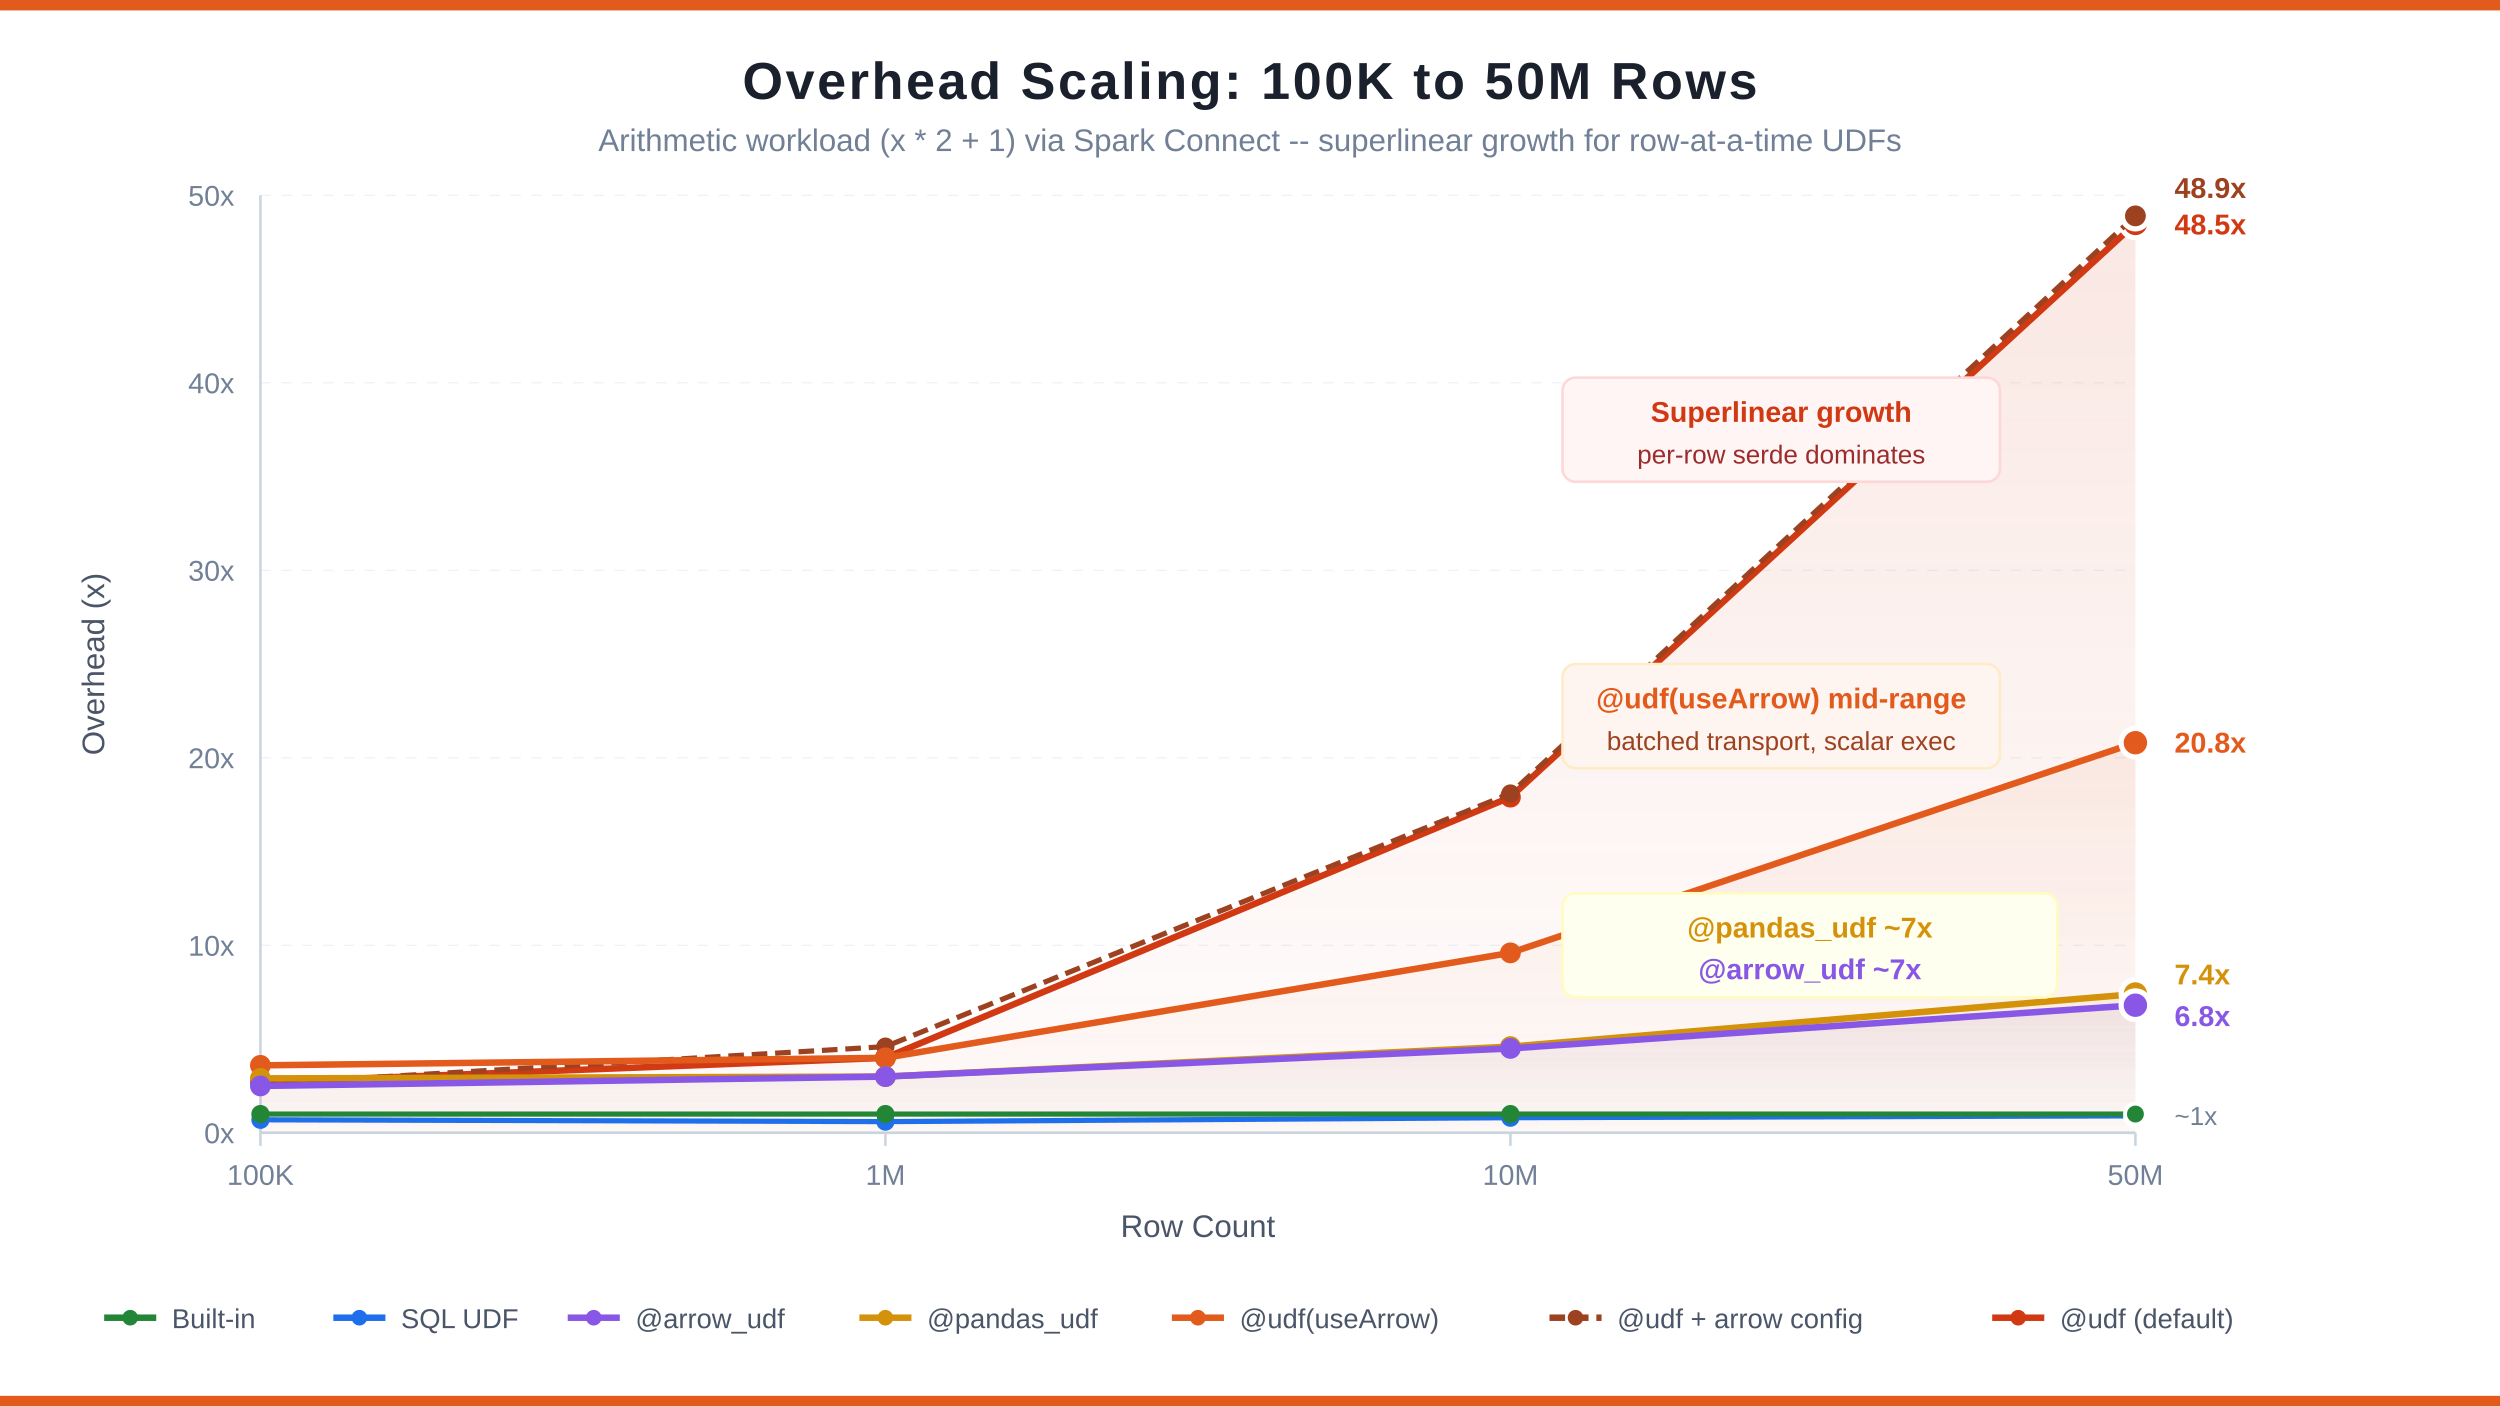
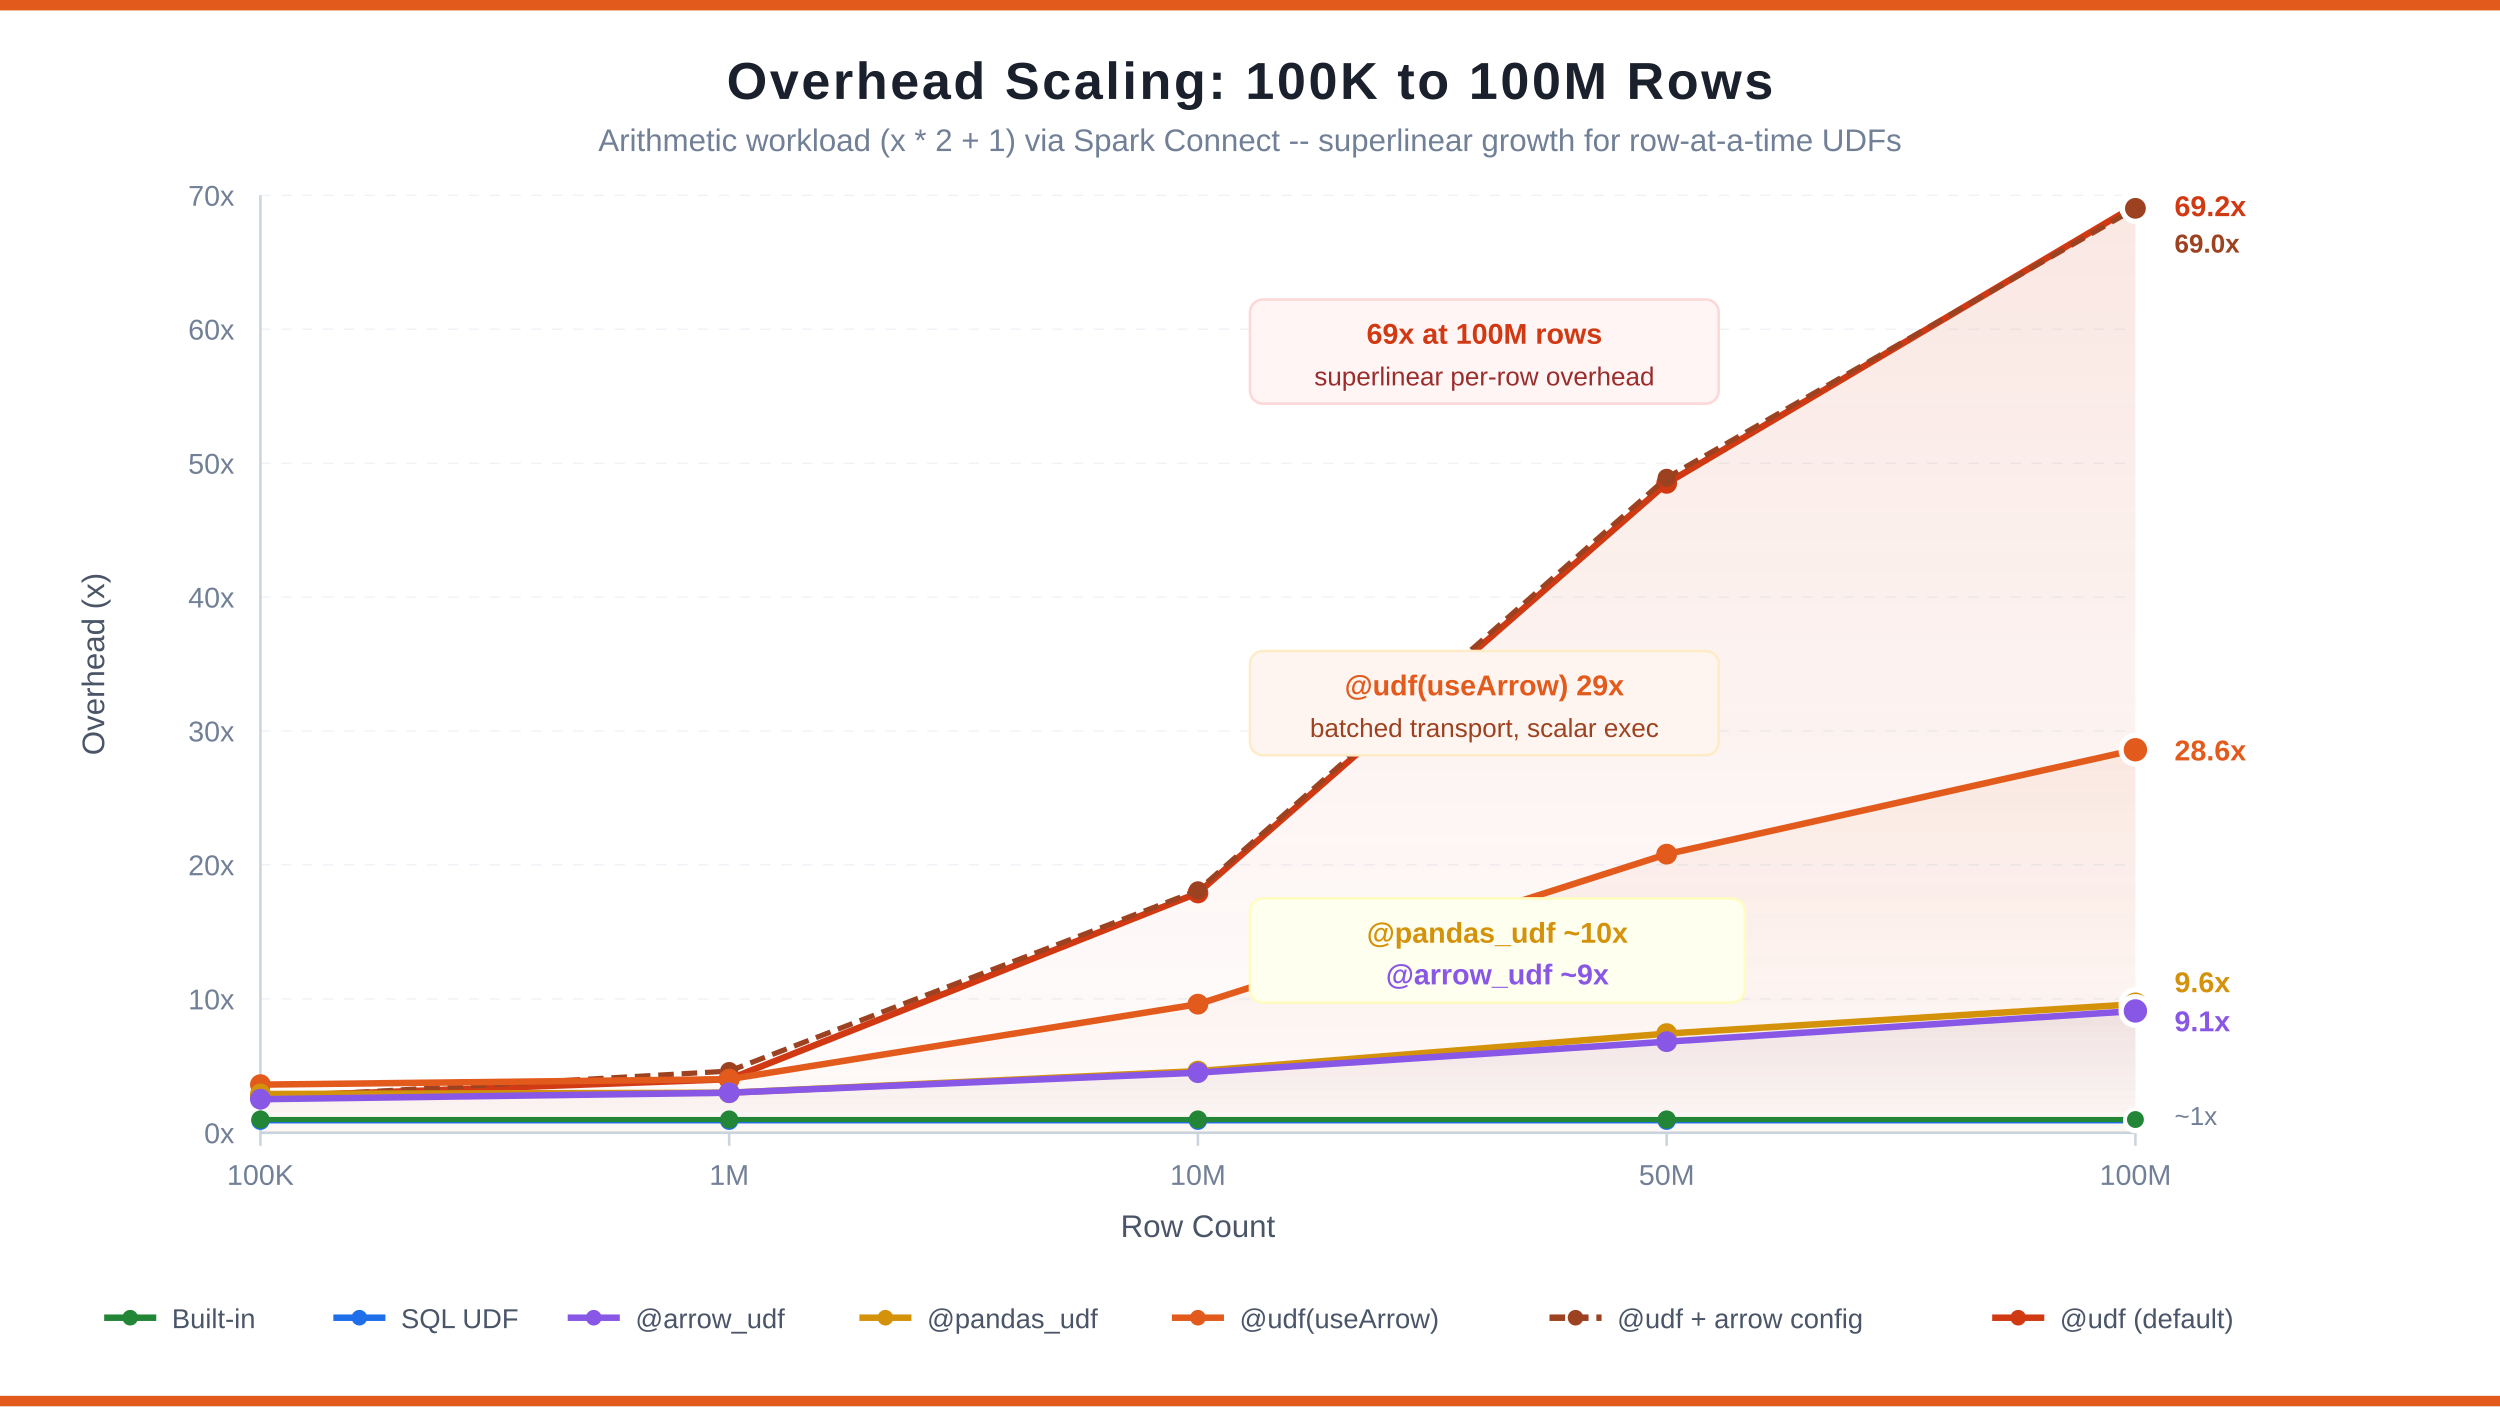
<svg xmlns="http://www.w3.org/2000/svg" viewBox="0 0 960 540" font-family="'Segoe UI', Arial, Helvetica, sans-serif">
  <defs>
    <linearGradient id="fill-pickle" x1="0" y1="0" x2="0" y2="1">
      <stop offset="0%" stop-color="#D13913" stop-opacity="0.12" />
      <stop offset="100%" stop-color="#D13913" stop-opacity="0.01" />
    </linearGradient>
    <linearGradient id="fill-arrow" x1="0" y1="0" x2="0" y2="1">
      <stop offset="0%" stop-color="#E25A1C" stop-opacity="0.08" />
      <stop offset="100%" stop-color="#E25A1C" stop-opacity="0.01" />
    </linearGradient>
    <linearGradient id="fill-pandas" x1="0" y1="0" x2="0" y2="1">
      <stop offset="0%" stop-color="#d4920b" stop-opacity="0.08" />
      <stop offset="100%" stop-color="#d4920b" stop-opacity="0.01" />
    </linearGradient>
    <linearGradient id="fill-arrowudf" x1="0" y1="0" x2="0" y2="1">
      <stop offset="0%" stop-color="#8957e5" stop-opacity="0.08" />
      <stop offset="100%" stop-color="#8957e5" stop-opacity="0.01" />
    </linearGradient>
  </defs>
  <rect width="960" height="540" fill="#FFFFFF" />
  <rect x="0" y="0" width="960" height="4" fill="#E25A1C" />
-   <text x="480" y="38" font-size="20" fill="#1A202C" text-anchor="middle" font-weight="bold" letter-spacing="1">Overhead Scaling: 100K to 50M Rows</text>
+   <text x="480" y="38" font-size="20" fill="#1A202C" text-anchor="middle" font-weight="bold" letter-spacing="1">Overhead Scaling: 100K to 100M Rows</text>
  <text x="480" y="58" font-size="12" fill="#718096" text-anchor="middle">Arithmetic workload (x * 2 + 1) via Spark Connect -- superlinear growth for row-at-a-time UDFs</text>
  <g transform="translate(100, 75)">
    <g stroke="#EDF2F7" stroke-width="0.5" stroke-dasharray="4,4">
      <line x1="0" y1="360" x2="720" y2="360" />
-       <line x1="0" y1="288" x2="720" y2="288" />
-       <line x1="0" y1="216" x2="720" y2="216" />
-       <line x1="0" y1="144" x2="720" y2="144" />
-       <line x1="0" y1="72" x2="720" y2="72" />
+       <line x1="0" y1="308.6" x2="720" y2="308.6" />
+       <line x1="0" y1="257.1" x2="720" y2="257.1" />
+       <line x1="0" y1="205.7" x2="720" y2="205.7" />
+       <line x1="0" y1="154.3" x2="720" y2="154.3" />
+       <line x1="0" y1="102.9" x2="720" y2="102.9" />
+       <line x1="0" y1="51.4" x2="720" y2="51.4" />
      <line x1="0" y1="0" x2="720" y2="0" />
    </g>
    <line x1="0" y1="0" x2="0" y2="360" stroke="#CBD5E0" stroke-width="1" />
    <g font-size="11" fill="#718096" text-anchor="end">
      <text x="-10" y="364">0x</text>
-       <text x="-10" y="292">10x</text>
-       <text x="-10" y="220">20x</text>
-       <text x="-10" y="148">30x</text>
-       <text x="-10" y="76">40x</text>
-       <text x="-10" y="4">50x</text>
+       <text x="-10" y="312.6">10x</text>
+       <text x="-10" y="261.1">20x</text>
+       <text x="-10" y="209.7">30x</text>
+       <text x="-10" y="158.3">40x</text>
+       <text x="-10" y="106.9">50x</text>
+       <text x="-10" y="55.4">60x</text>
+       <text x="-10" y="4">70x</text>
    </g>
    <text x="-60" y="180" font-size="12" fill="#4A5568" text-anchor="middle" transform="rotate(-90, -60, 180)">Overhead (x)</text>
    <line x1="0" y1="360" x2="720" y2="360" stroke="#CBD5E0" stroke-width="1" />
    <g font-size="11" fill="#718096" text-anchor="middle">
      <text x="0" y="380">100K</text>
-       <text x="240" y="380">1M</text>
-       <text x="480" y="380">10M</text>
-       <text x="720" y="380">50M</text>
+       <text x="180" y="380">1M</text>
+       <text x="360" y="380">10M</text>
+       <text x="540" y="380">50M</text>
+       <text x="720" y="380">100M</text>
    </g>
    <text x="360" y="400" font-size="12" fill="#4A5568" text-anchor="middle">Row Count</text>
    <g stroke="#CBD5E0" stroke-width="1">
      <line x1="0" y1="360" x2="0" y2="365" />
-       <line x1="240" y1="360" x2="240" y2="365" />
-       <line x1="480" y1="360" x2="480" y2="365" />
+       <line x1="180" y1="360" x2="180" y2="365" />
+       <line x1="360" y1="360" x2="360" y2="365" />
+       <line x1="540" y1="360" x2="540" y2="365" />
      <line x1="720" y1="360" x2="720" y2="365" />
    </g>
-     <polygon points="0,340.6 240,331.2 480,231.1 720,10.8 720,360 480,360 240,360 0,360" fill="url(#fill-pickle)" />
-     <polyline points="0,340.6 240,331.2 480,231.1 720,10.8" fill="none" stroke="#D13913" stroke-width="2.5" stroke-linejoin="round" />
-     <circle cx="0" cy="340.6" r="4" fill="#D13913" />
-     <circle cx="240" cy="331.2" r="4" fill="#D13913" />
-     <circle cx="480" cy="231.1" r="4" fill="#D13913" />
-     <circle cx="720" cy="10.8" r="5.5" fill="#D13913" stroke="#FFFFFF" stroke-width="2" />
-     <text x="735" y="15" font-size="11" fill="#D13913" font-weight="bold">48.5x</text>
-     <polyline points="0,341.3 240,326.9 480,229.7 720,7.9" fill="none" stroke="#9C4221" stroke-width="2" stroke-linejoin="round" stroke-dasharray="6,3" />
-     <circle cx="0" cy="341.3" r="3.5" fill="#9C4221" />
-     <circle cx="240" cy="326.9" r="3.5" fill="#9C4221" />
-     <circle cx="480" cy="229.7" r="3.5" fill="#9C4221" />
-     <circle cx="720" cy="7.9" r="5" fill="#9C4221" stroke="#FFFFFF" stroke-width="2" />
-     <text x="735" y="1" font-size="11" fill="#9C4221" font-weight="bold">48.9x</text>
-     <polygon points="0,334.1 240,331.2 480,290.9 720,210.2 720,360 480,360 240,360 0,360" fill="url(#fill-arrow)" />
-     <polyline points="0,334.1 240,331.2 480,290.9 720,210.2" fill="none" stroke="#E25A1C" stroke-width="2.5" stroke-linejoin="round" />
-     <circle cx="0" cy="334.1" r="4" fill="#E25A1C" />
-     <circle cx="240" cy="331.2" r="4" fill="#E25A1C" />
-     <circle cx="480" cy="290.9" r="4" fill="#E25A1C" />
-     <circle cx="720" cy="210.2" r="5.5" fill="#E25A1C" stroke="#FFFFFF" stroke-width="2" />
-     <text x="735" y="214" font-size="11" fill="#E25A1C" font-weight="bold">20.8x</text>
-     <polygon points="0,339.1 240,338.4 480,326.9 720,306.7 720,360 480,360 240,360 0,360" fill="url(#fill-pandas)" />
-     <polyline points="0,339.1 240,338.4 480,326.9 720,306.7" fill="none" stroke="#d4920b" stroke-width="2.5" stroke-linejoin="round" />
-     <circle cx="0" cy="339.1" r="4" fill="#d4920b" />
-     <circle cx="240" cy="338.4" r="4" fill="#d4920b" />
-     <circle cx="480" cy="326.9" r="4" fill="#d4920b" />
-     <circle cx="720" cy="306.7" r="5.5" fill="#d4920b" stroke="#FFFFFF" stroke-width="2" />
-     <text x="735" y="303" font-size="11" fill="#d4920b" font-weight="bold">7.4x</text>
-     <polygon points="0,342.0 240,338.4 480,327.6 720,311.0 720,360 480,360 240,360 0,360" fill="url(#fill-arrowudf)" />
-     <polyline points="0,342.0 240,338.4 480,327.6 720,311.0" fill="none" stroke="#8957e5" stroke-width="2.5" stroke-linejoin="round" />
-     <circle cx="0" cy="342.0" r="4" fill="#8957e5" />
-     <circle cx="240" cy="338.4" r="4" fill="#8957e5" />
-     <circle cx="480" cy="327.6" r="4" fill="#8957e5" />
-     <circle cx="720" cy="311.0" r="5.5" fill="#8957e5" stroke="#FFFFFF" stroke-width="2" />
-     <text x="735" y="319" font-size="11" fill="#8957e5" font-weight="bold">6.8x</text>
-     <polyline points="0,355.0 240,355.7 480,354.2 720,353.5" fill="none" stroke="#1f6feb" stroke-width="2" stroke-linejoin="round" />
-     <circle cx="0" cy="355.0" r="3.5" fill="#1f6feb" />
-     <circle cx="240" cy="355.7" r="3.5" fill="#1f6feb" />
-     <circle cx="480" cy="354.2" r="3.5" fill="#1f6feb" />
-     <circle cx="720" cy="353.5" r="4" fill="#1f6feb" stroke="#FFFFFF" stroke-width="1.5" />
-     <polyline points="0,352.8 240,352.8 480,352.8 720,352.8" fill="none" stroke="#238636" stroke-width="2" stroke-linejoin="round" />
-     <circle cx="0" cy="352.8" r="3.5" fill="#238636" />
-     <circle cx="240" cy="352.8" r="3.5" fill="#238636" />
-     <circle cx="480" cy="352.8" r="3.5" fill="#238636" />
-     <circle cx="720" cy="352.8" r="4" fill="#238636" stroke="#FFFFFF" stroke-width="1.5" />
+     <polygon points="0,346.1 180,339.4 360,267.9 540,110.6 720,3.9 720,360 540,360 360,360 180,360 0,360" fill="url(#fill-pickle)" />
+     <polyline points="0,346.1 180,339.4 360,267.9 540,110.6 720,3.9" fill="none" stroke="#D13913" stroke-width="2.5" stroke-linejoin="round" />
+     <circle cx="0" cy="346.1" r="4" fill="#D13913" />
+     <circle cx="180" cy="339.4" r="4" fill="#D13913" />
+     <circle cx="360" cy="267.9" r="4" fill="#D13913" />
+     <circle cx="540" cy="110.6" r="4" fill="#D13913" />
+     <circle cx="720" cy="3.9" r="5.5" fill="#D13913" stroke="#FFFFFF" stroke-width="2" />
+     <text x="735" y="8" font-size="11" fill="#D13913" font-weight="bold">69.2x</text>
+     <polyline points="0,346.6 180,336.3 360,266.9 540,108.5 720,5.0" fill="none" stroke="#9C4221" stroke-width="2" stroke-linejoin="round" stroke-dasharray="6,3" />
+     <circle cx="0" cy="346.6" r="3.5" fill="#9C4221" />
+     <circle cx="180" cy="336.3" r="3.5" fill="#9C4221" />
+     <circle cx="360" cy="266.9" r="3.5" fill="#9C4221" />
+     <circle cx="540" cy="108.5" r="3.5" fill="#9C4221" />
+     <circle cx="720" cy="5.0" r="5" fill="#9C4221" stroke="#FFFFFF" stroke-width="2" />
+     <text x="735" y="22" font-size="10" fill="#9C4221" font-weight="bold">69.0x</text>
+     <polygon points="0,341.5 180,339.4 360,310.6 540,253.0 720,212.9 720,360 540,360 360,360 180,360 0,360" fill="url(#fill-arrow)" />
+     <polyline points="0,341.5 180,339.4 360,310.6 540,253.0 720,212.9" fill="none" stroke="#E25A1C" stroke-width="2.5" stroke-linejoin="round" />
+     <circle cx="0" cy="341.5" r="4" fill="#E25A1C" />
+     <circle cx="180" cy="339.4" r="4" fill="#E25A1C" />
+     <circle cx="360" cy="310.6" r="4" fill="#E25A1C" />
+     <circle cx="540" cy="253.0" r="4" fill="#E25A1C" />
+     <circle cx="720" cy="212.9" r="5.5" fill="#E25A1C" stroke="#FFFFFF" stroke-width="2" />
+     <text x="735" y="217" font-size="11" fill="#E25A1C" font-weight="bold">28.6x</text>
+     <polygon points="0,345.1 180,344.6 360,336.3 540,321.9 720,310.6 720,360 540,360 360,360 180,360 0,360" fill="url(#fill-pandas)" />
+     <polyline points="0,345.1 180,344.6 360,336.3 540,321.9 720,310.6" fill="none" stroke="#d4920b" stroke-width="2.5" stroke-linejoin="round" />
+     <circle cx="0" cy="345.1" r="4" fill="#d4920b" />
+     <circle cx="180" cy="344.6" r="4" fill="#d4920b" />
+     <circle cx="360" cy="336.3" r="4" fill="#d4920b" />
+     <circle cx="540" cy="321.9" r="4" fill="#d4920b" />
+     <circle cx="720" cy="310.6" r="5.5" fill="#d4920b" stroke="#FFFFFF" stroke-width="2" />
+     <text x="735" y="306" font-size="11" fill="#d4920b" font-weight="bold">9.6x</text>
+     <polygon points="0,347.1 180,344.6 360,336.9 540,325.0 720,313.2 720,360 540,360 360,360 180,360 0,360" fill="url(#fill-arrowudf)" />
+     <polyline points="0,347.1 180,344.6 360,336.9 540,325.0 720,313.2" fill="none" stroke="#8957e5" stroke-width="2.5" stroke-linejoin="round" />
+     <circle cx="0" cy="347.1" r="4" fill="#8957e5" />
+     <circle cx="180" cy="344.6" r="4" fill="#8957e5" />
+     <circle cx="360" cy="336.9" r="4" fill="#8957e5" />
+     <circle cx="540" cy="325.0" r="4" fill="#8957e5" />
+     <circle cx="720" cy="313.2" r="5.5" fill="#8957e5" stroke="#FFFFFF" stroke-width="2" />
+     <text x="735" y="321" font-size="11" fill="#8957e5" font-weight="bold">9.1x</text>
+     <polyline points="0,355.4 180,355.4 360,355.4 540,355.4 720,355.4" fill="none" stroke="#1f6feb" stroke-width="2" stroke-linejoin="round" />
+     <circle cx="0" cy="355.4" r="3.5" fill="#1f6feb" />
+     <circle cx="180" cy="355.4" r="3.5" fill="#1f6feb" />
+     <circle cx="360" cy="355.4" r="3.5" fill="#1f6feb" />
+     <circle cx="540" cy="355.4" r="3.5" fill="#1f6feb" />
+     <circle cx="720" cy="355.4" r="4" fill="#1f6feb" stroke="#FFFFFF" stroke-width="1.5" />
+     <polyline points="0,354.9 180,354.9 360,354.9 540,354.9 720,354.9" fill="none" stroke="#238636" stroke-width="2" stroke-linejoin="round" />
+     <circle cx="0" cy="354.9" r="3.5" fill="#238636" />
+     <circle cx="180" cy="354.9" r="3.5" fill="#238636" />
+     <circle cx="360" cy="354.9" r="3.5" fill="#238636" />
+     <circle cx="540" cy="354.9" r="3.5" fill="#238636" />
+     <circle cx="720" cy="354.9" r="4" fill="#238636" stroke="#FFFFFF" stroke-width="1.5" />
    <text x="735" y="357" font-size="10" fill="#718096">~1x</text>
-     <g transform="translate(500, 70)">
-       <rect x="0" y="0" width="168" height="40" rx="5" fill="#FFF5F5" stroke="#FED7D7" />
-       <text x="84" y="17" font-size="11" fill="#D13913" text-anchor="middle" font-weight="600">Superlinear growth</text>
-       <text x="84" y="33" font-size="10" fill="#9B2C2C" text-anchor="middle">per-row serde dominates</text>
+     <g transform="translate(380, 40)">
+       <rect x="0" y="0" width="180" height="40" rx="5" fill="#FFF5F5" stroke="#FED7D7" />
+       <text x="90" y="17" font-size="11" fill="#D13913" text-anchor="middle" font-weight="600">69x at 100M rows</text>
+       <text x="90" y="33" font-size="10" fill="#9B2C2C" text-anchor="middle">superlinear per-row overhead</text>
    </g>
-     <g transform="translate(500, 180)">
-       <rect x="0" y="0" width="168" height="40" rx="5" fill="#FFF5F0" stroke="#FEEBC8" />
-       <text x="84" y="17" font-size="11" fill="#E25A1C" text-anchor="middle" font-weight="600">@udf(useArrow) mid-range</text>
-       <text x="84" y="33" font-size="10" fill="#9C4221" text-anchor="middle">batched transport, scalar exec</text>
+     <g transform="translate(380, 175)">
+       <rect x="0" y="0" width="180" height="40" rx="5" fill="#FFF5F0" stroke="#FEEBC8" />
+       <text x="90" y="17" font-size="11" fill="#E25A1C" text-anchor="middle" font-weight="600">@udf(useArrow) 29x</text>
+       <text x="90" y="33" font-size="10" fill="#9C4221" text-anchor="middle">batched transport, scalar exec</text>
    </g>
-     <g transform="translate(500, 268)">
+     <g transform="translate(380, 270)">
      <rect x="0" y="0" width="190" height="40" rx="5" fill="#FFFFF0" stroke="#FEFCBF" />
-       <text x="95" y="17" font-size="11" fill="#d4920b" text-anchor="middle" font-weight="600">@pandas_udf ~7x</text>
-       <text x="95" y="33" font-size="11" fill="#8957e5" text-anchor="middle" font-weight="600">@arrow_udf ~7x</text>
+       <text x="95" y="17" font-size="11" fill="#d4920b" text-anchor="middle" font-weight="600">@pandas_udf ~10x</text>
+       <text x="95" y="33" font-size="11" fill="#8957e5" text-anchor="middle" font-weight="600">@arrow_udf ~9x</text>
    </g>
  </g>
  <g transform="translate(40, 500)" font-size="10.5">
    <line x1="0" y1="6" x2="20" y2="6" stroke="#238636" stroke-width="2.5" />
    <circle cx="10" cy="6" r="3" fill="#238636" />
    <text x="26" y="10" fill="#4A5568">Built-in</text>
    <line x1="88" y1="6" x2="108" y2="6" stroke="#1f6feb" stroke-width="2.5" />
    <circle cx="98" cy="6" r="3" fill="#1f6feb" />
    <text x="114" y="10" fill="#4A5568">SQL UDF</text>
    <line x1="178" y1="6" x2="198" y2="6" stroke="#8957e5" stroke-width="2.5" />
    <circle cx="188" cy="6" r="3" fill="#8957e5" />
    <text x="204" y="10" fill="#4A5568">@arrow_udf</text>
    <line x1="290" y1="6" x2="310" y2="6" stroke="#d4920b" stroke-width="2.5" />
    <circle cx="300" cy="6" r="3" fill="#d4920b" />
    <text x="316" y="10" fill="#4A5568">@pandas_udf</text>
    <line x1="410" y1="6" x2="430" y2="6" stroke="#E25A1C" stroke-width="2.5" />
    <circle cx="420" cy="6" r="3" fill="#E25A1C" />
    <text x="436" y="10" fill="#4A5568">@udf(useArrow)</text>
    <line x1="555" y1="6" x2="575" y2="6" stroke="#9C4221" stroke-width="2.5" stroke-dasharray="6,3" />
    <circle cx="565" cy="6" r="3" fill="#9C4221" />
    <text x="581" y="10" fill="#4A5568">@udf + arrow config</text>
    <line x1="725" y1="6" x2="745" y2="6" stroke="#D13913" stroke-width="2.5" />
    <circle cx="735" cy="6" r="3" fill="#D13913" />
    <text x="751" y="10" fill="#4A5568">@udf (default)</text>
  </g>
  <rect x="0" y="536" width="960" height="4" fill="#E25A1C" />
</svg>
